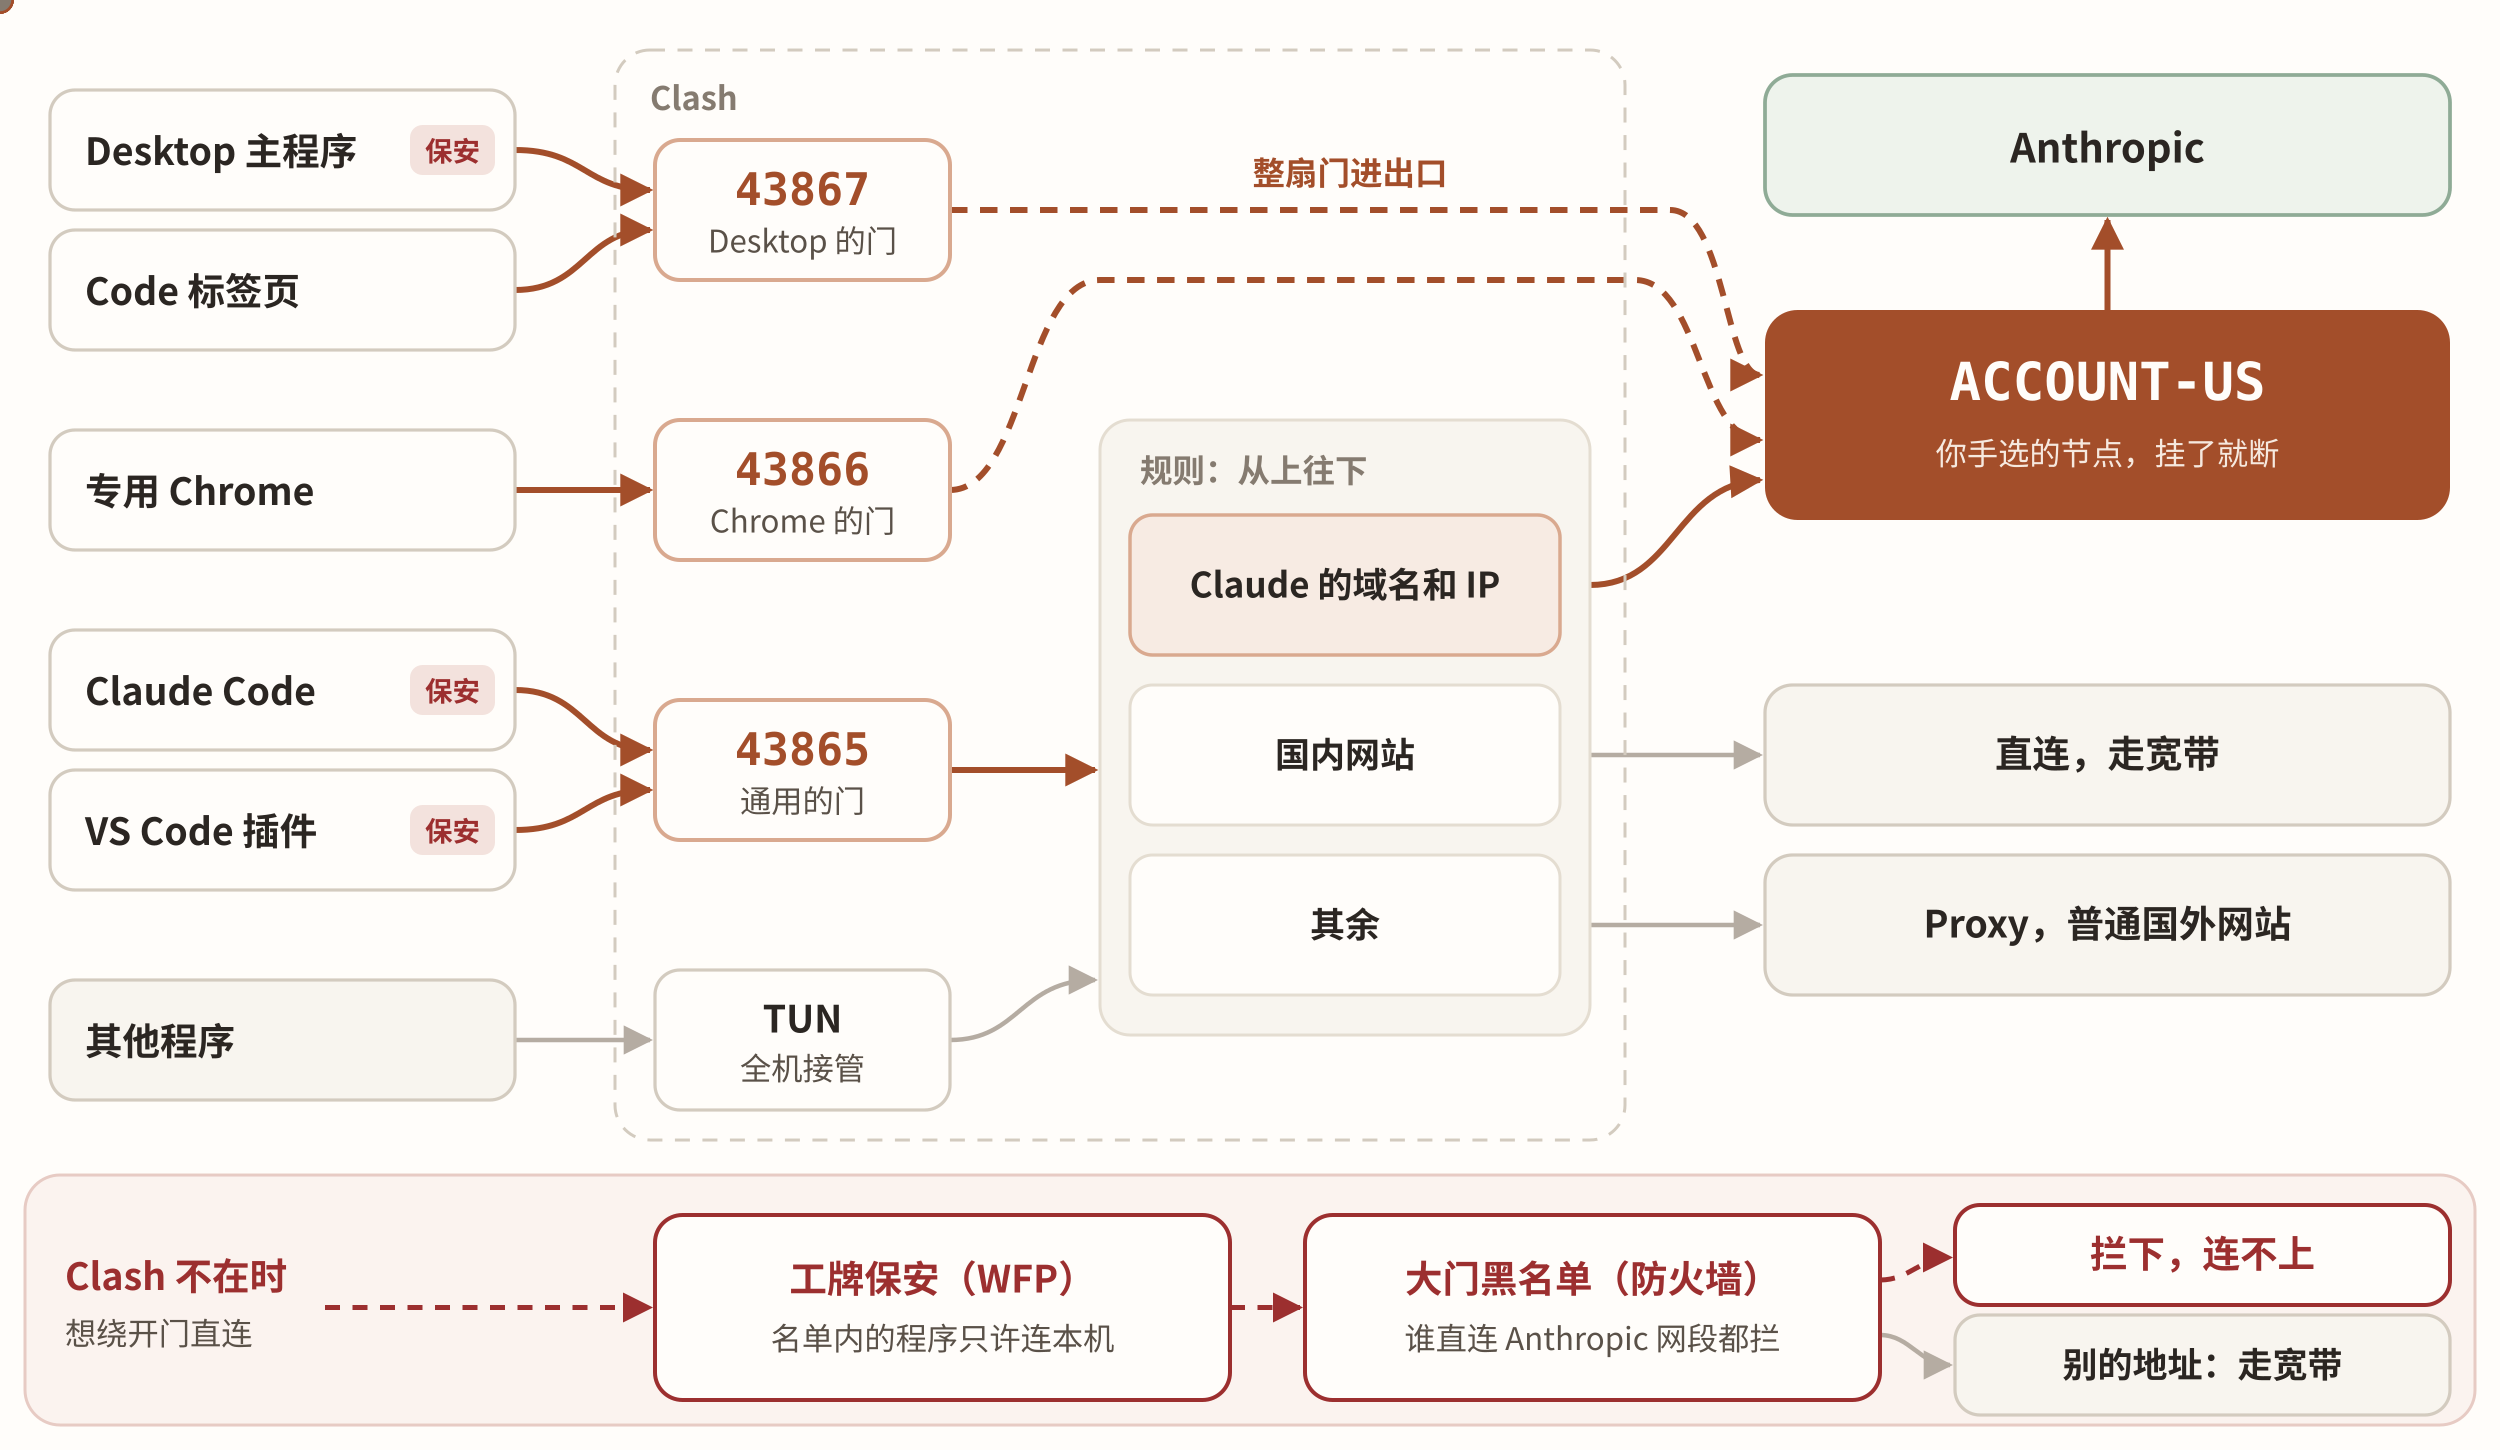
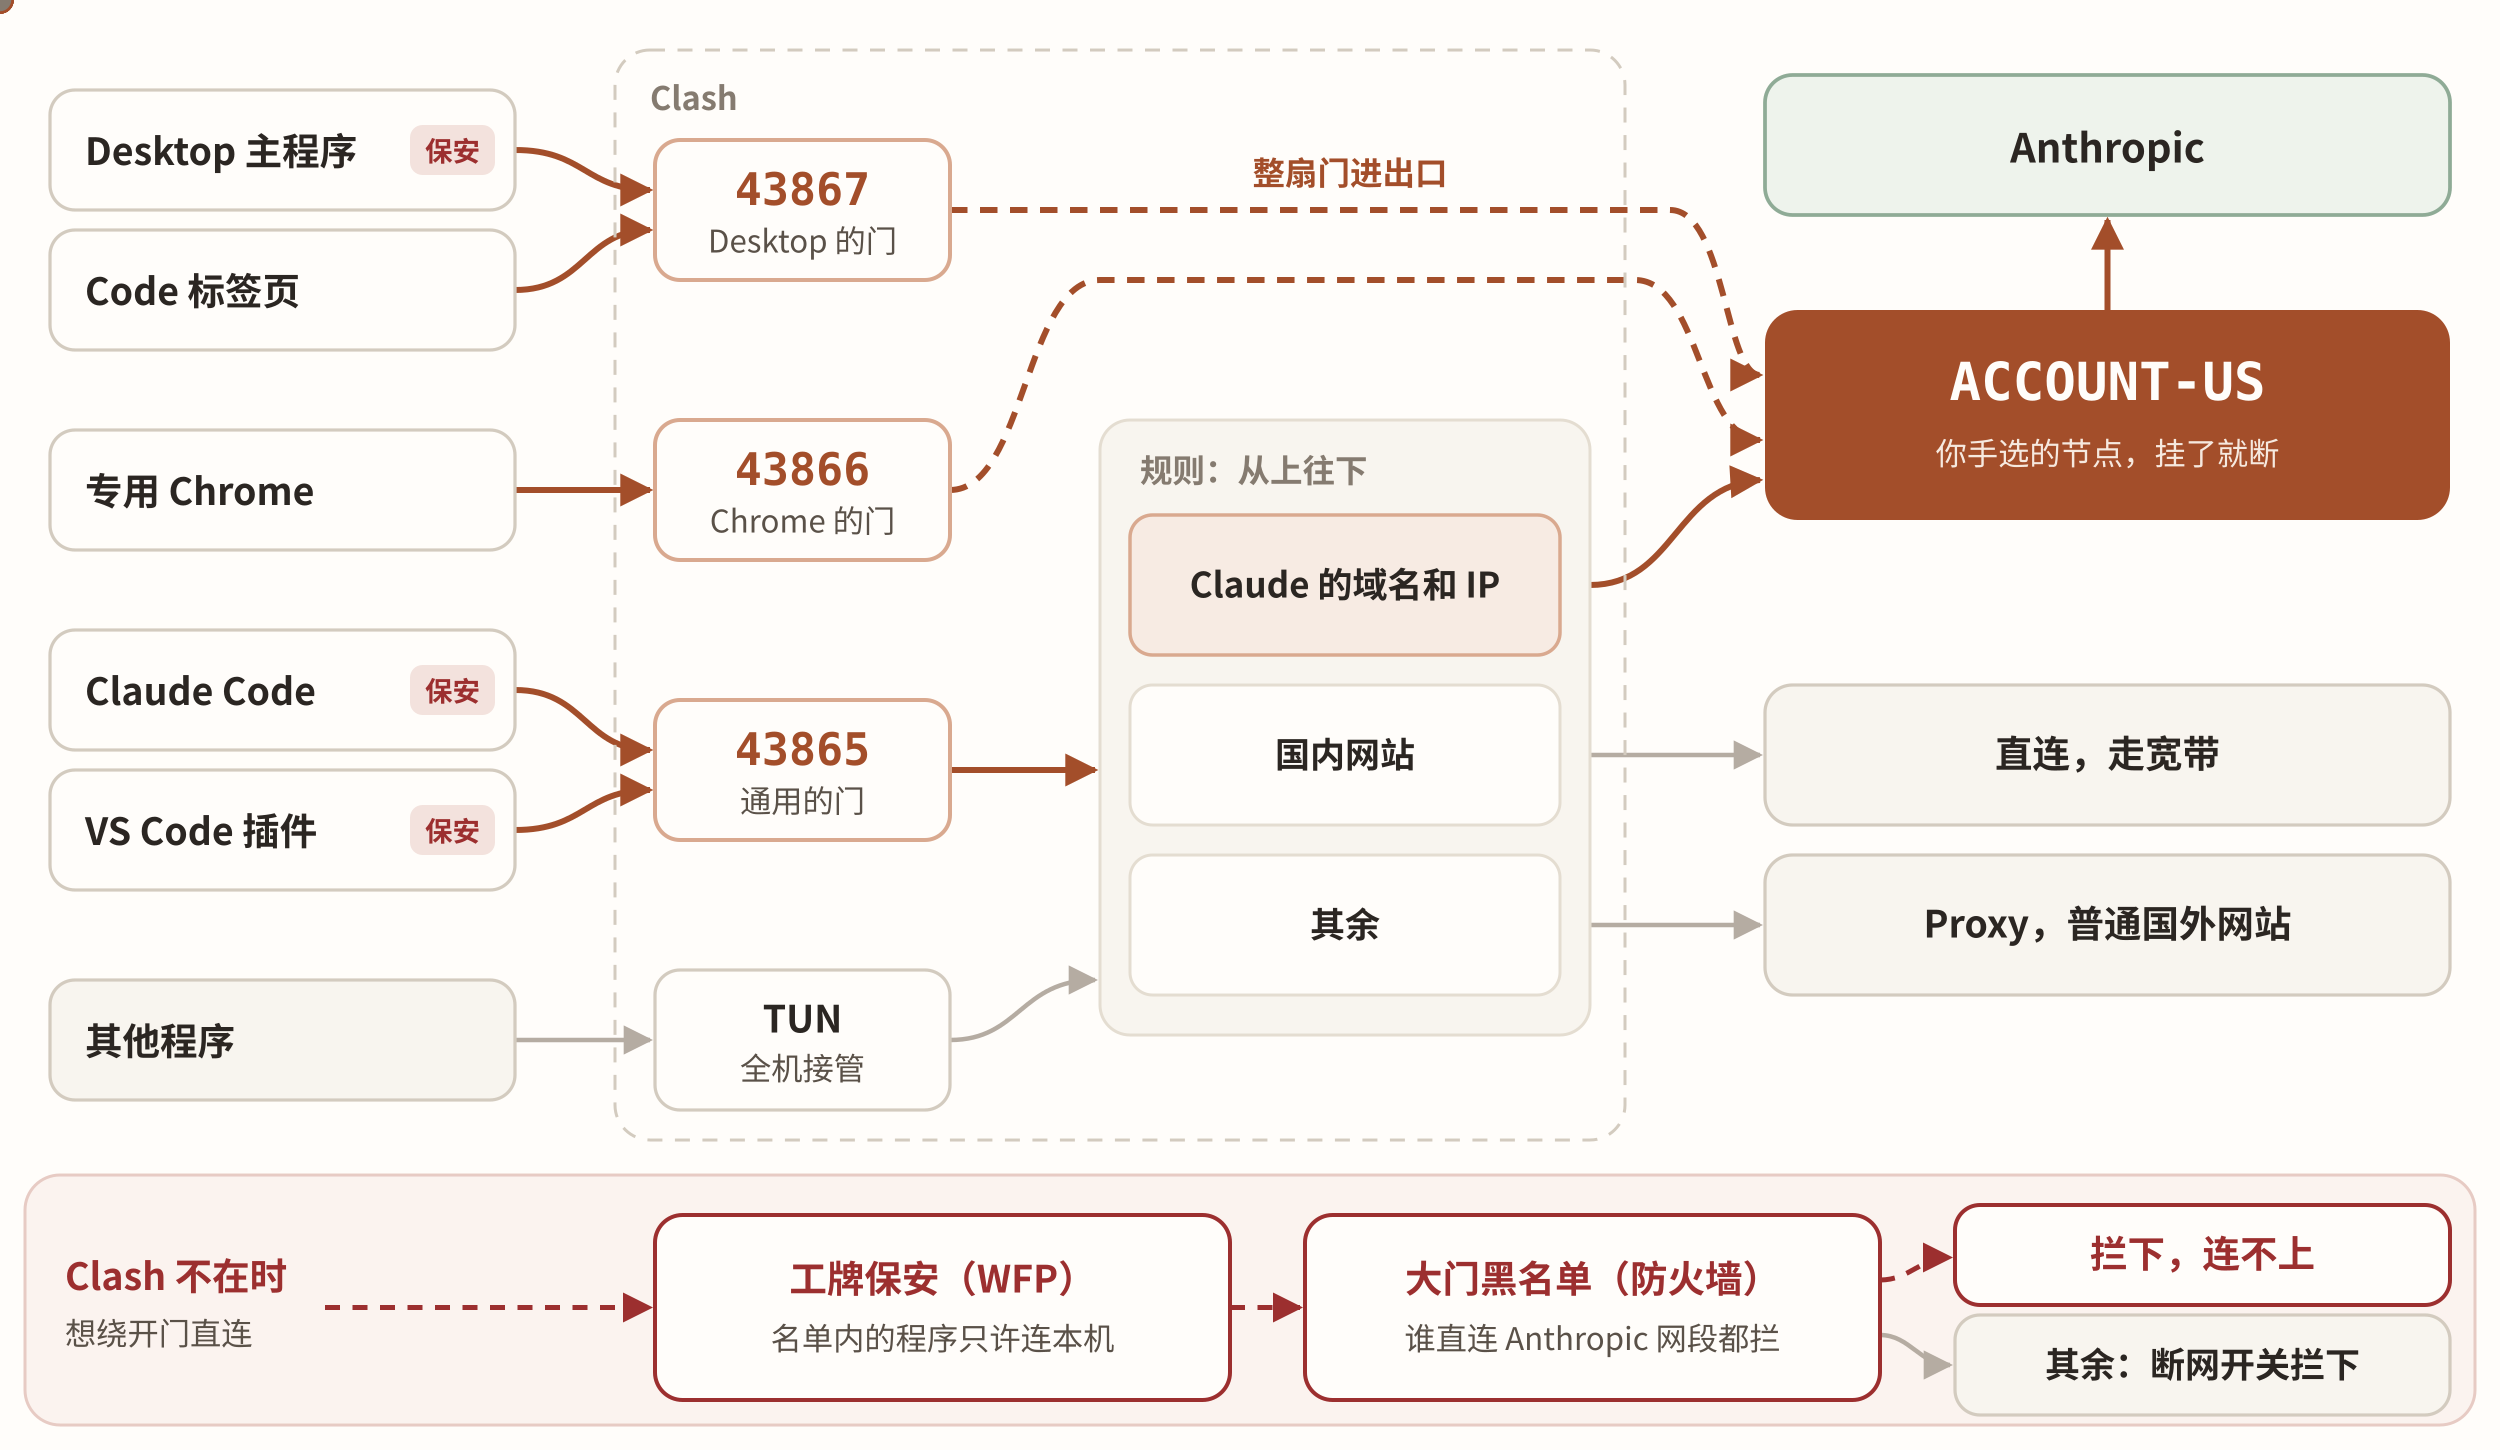
<svg xmlns="http://www.w3.org/2000/svg" id="flowmap" viewBox="0 0 1000 580" width="1000" height="580" role="img" aria-label="Claude 环境总架构：程序经三扇门和 TUN 进入 Clash，Claude 的流量都到 ACCOUNT-US；Clash 不在时由工牌保安和大门黑名单拦住直连">
  <defs>
    <style>
      .fm-t { font-family: "Microsoft YaHei UI", "Microsoft YaHei", "PingFang SC", "Noto Sans CJK SC", system-ui, sans-serif; }
      .fm-m { font-family: "Cascadia Mono", "Cascadia Code", Consolas, "SF Mono", ui-monospace, monospace; }
      .fm-b { font-size: 15px; font-weight: 700; fill: #2b2622; }
      .fm-s { font-size: 12.5px; fill: #5a5148; }
      .fm-h { font-size: 13px; font-weight: 700; fill: #857b70; }
      .fm-port { font-size: 18px; font-weight: 700; fill: #a34e2a; }
      .fm-note { font-size: 13px; font-weight: 700; fill: #a34e2a; }
      .fm-acc { font-size: 21px; font-weight: 700; fill: #fffdfa; }
      .fm-acs { font-size: 12.5px; fill: #f6e9df; }
      .fm-red { font-size: 15px; font-weight: 700; fill: #9c2f2f; }
      .fm-pill { font-size: 11px; font-weight: 700; fill: #9c2f2f; }
      .fm-box { fill: #fffdfa; stroke: #d3cbbf; stroke-width: 1.3; }
      .fm-door { fill: #fffdfa; stroke: #d9a98f; stroke-width: 1.6; }
      .fm-rules { fill: #f8f5ef; stroke: #e4ddd1; stroke-width: 1.2; }
      .fm-row { fill: #fffdfa; stroke: #e4ddd1; stroke-width: 1.2; }
      .fm-row1 { fill: #f7ebe3; stroke: #d9a98f; stroke-width: 1.4; }
      .fm-exit { fill: #a34e2a; }
      .fm-ok { fill: #eef3ec; stroke: #8fab96; stroke-width: 1.5; }
      .fm-mute { fill: #f8f5ef; stroke: #d3cbbf; stroke-width: 1.3; }
      .fm-zone { fill: none; stroke: #d3cbbf; stroke-width: 1.2; stroke-dasharray: 6 5; }
      .fm-band { fill: #fbf3ef; stroke: #e7cbc4; stroke-width: 1.2; }
      .fm-gate { fill: #fffdfa; stroke: #9c2f2f; stroke-width: 1.6; }
      .fm-pillbg { fill: #f3e2dd; }
      .fm-g { stroke: #b5aca2; stroke-width: 1.8; fill: none; }
      .fm-o { stroke: #a34e2a; stroke-width: 2.4; fill: none; }
      .fm-od { stroke: #a34e2a; stroke-width: 2.4; fill: none; stroke-dasharray: 7 5; }
      .fm-r { stroke: #9c2f2f; stroke-width: 2; fill: none; stroke-dasharray: 6 5; }
      .fm-ma { fill: #b5aca2; } .fm-mo { fill: #a34e2a; } .fm-mr { fill: #9c2f2f; }
      .fm-dot { fill: #a34e2a; }
      .fm-dotg { fill: #857b70; }
      @media (prefers-reduced-motion: reduce) { #ambient { display: none; } }
    </style>
    <marker id="fm-a" viewBox="0 0 10 10" refX="9" refY="5" markerWidth="6.5" markerHeight="6.5" orient="auto">
      <path d="M0,0 L10,5 L0,10 z" class="fm-ma" />
    </marker>
    <marker id="fm-c" viewBox="0 0 10 10" refX="9" refY="5" markerWidth="5.5" markerHeight="5.5" orient="auto">
      <path d="M0,0 L10,5 L0,10 z" class="fm-mo" />
    </marker>
    <marker id="fm-d" viewBox="0 0 10 10" refX="9" refY="5" markerWidth="6" markerHeight="6" orient="auto">
      <path d="M0,0 L10,5 L0,10 z" class="fm-mr" />
    </marker>
  </defs>
  <rect width="1000" height="580" fill="#fffdfa" />
  <rect class="fm-band" x="10" y="470" width="980" height="100" rx="14" />
  <path id="p-desktop" class="fm-p fm-o" d="M206,60 C234,60 234,76 260,76" marker-end="url(#fm-c)" />
  <path id="p-code" class="fm-p fm-o" d="M206,116 C234,116 234,92 260,92" marker-end="url(#fm-c)" />
  <path id="p-chrome" class="fm-p fm-o" d="M206,196 H260" marker-end="url(#fm-c)" />
  <path id="p-cli" class="fm-p fm-o" d="M206,276 C234,276 234,300 260,300" marker-end="url(#fm-c)" />
  <path id="p-plugin" class="fm-p fm-o" d="M206,332 C234,332 234,316 260,316" marker-end="url(#fm-c)" />
  <path id="p-other" class="fm-p fm-g" d="M206,416 H260" marker-end="url(#fm-a)" />
  <path id="p-d67-acc" class="fm-p fm-od" d="M380,84 H668 C690,84 690,150 704,150" marker-end="url(#fm-c)" />
  <path id="p-d66-acc" class="fm-p fm-od" d="M380,196 C410,196 410,112 440,112 H654 C680,112 680,176 704,176" marker-end="url(#fm-c)" />
  <path id="p-d65-box" class="fm-p fm-o" d="M380,308 H438" marker-end="url(#fm-c)" />
  <path id="p-tun-box" class="fm-p fm-g" d="M380,416 C408,416 408,392 438,392" marker-end="url(#fm-a)" />
  <path id="p-r1-acc" class="fm-p fm-o" d="M636,234 C670,234 670,194 704,192" marker-end="url(#fm-c)" />
  <path id="p-r2-direct" class="fm-p fm-g" d="M636,302 H704" marker-end="url(#fm-a)" />
  <path id="p-r3-proxy" class="fm-p fm-g" d="M636,370 H704" marker-end="url(#fm-a)" />
  <path id="p-acc-anth" class="fm-p fm-o" d="M843,124 V88" marker-end="url(#fm-c)" />
  <path id="p-off-g1" class="fm-p fm-r" d="M130,523 H260" marker-end="url(#fm-d)" />
  <path id="p-g1-g2" class="fm-p fm-r" d="M492,523 H520" marker-end="url(#fm-d)" />
  <path id="p-g2-end" class="fm-p fm-r" d="M752,512 C764,512 768,503 780,503" marker-end="url(#fm-d)" />
  <path id="p-g2-wan" class="fm-p fm-g" d="M752,534 C764,534 768,546 780,546" marker-end="url(#fm-a)" />
  <rect id="n-clash" class="fm-zone" x="246" y="20" width="404" height="436" rx="14" />
  <text id="t-clash" x="260" y="44" class="fm-t fm-h">Clash</text>
  <text id="n-note" x="540" y="74" text-anchor="middle" class="fm-n fm-t fm-note">整扇门进出口</text>
  <g id="n-desktop" class="fm-n fm-pick" data-pick="desktop">
    <rect class="fm-box" x="20" y="36" width="186" height="48" rx="10" />
    <text x="34" y="66" class="fm-t fm-b">Desktop 主程序</text>
    <rect class="fm-pillbg" x="164" y="50" width="34" height="20" rx="5" />
    <text x="181" y="64.5" text-anchor="middle" class="fm-t fm-pill">保安</text>
  </g>
  <g id="n-code" class="fm-n fm-pick" data-pick="code">
    <rect class="fm-box" x="20" y="92" width="186" height="48" rx="10" />
    <text x="34" y="122" class="fm-t fm-b">Code 标签页</text>
  </g>
  <g id="n-chrome" class="fm-n fm-pick" data-pick="chrome">
    <rect class="fm-box" x="20" y="172" width="186" height="48" rx="10" />
    <text x="34" y="202" class="fm-t fm-b">专用 Chrome</text>
  </g>
  <g id="n-cli" class="fm-n fm-pick" data-pick="cli">
    <rect class="fm-box" x="20" y="252" width="186" height="48" rx="10" />
    <text x="34" y="282" class="fm-t fm-b">Claude Code</text>
    <rect class="fm-pillbg" x="164" y="266" width="34" height="20" rx="5" />
    <text x="181" y="280.5" text-anchor="middle" class="fm-t fm-pill">保安</text>
  </g>
  <g id="n-plugin" class="fm-n fm-pick" data-pick="plugin">
    <rect class="fm-box" x="20" y="308" width="186" height="48" rx="10" />
    <text x="34" y="338" class="fm-t fm-b">VS Code 插件</text>
    <rect class="fm-pillbg" x="164" y="322" width="34" height="20" rx="5" />
    <text x="181" y="336.5" text-anchor="middle" class="fm-t fm-pill">保安</text>
  </g>
  <g id="n-other" class="fm-n fm-pick" data-pick="other">
    <rect class="fm-mute" x="20" y="392" width="186" height="48" rx="10" />
    <text x="34" y="422" class="fm-t fm-b">其他程序</text>
  </g>
  <g id="n-d67" class="fm-n">
    <rect class="fm-door" x="262" y="56" width="118" height="56" rx="10" />
    <text x="321" y="82" text-anchor="middle" class="fm-m fm-port">43867</text>
    <text x="321" y="101" text-anchor="middle" class="fm-t fm-s">Desktop 的门</text>
  </g>
  <g id="n-d66" class="fm-n">
    <rect class="fm-door" x="262" y="168" width="118" height="56" rx="10" />
    <text x="321" y="194" text-anchor="middle" class="fm-m fm-port">43866</text>
    <text x="321" y="213" text-anchor="middle" class="fm-t fm-s">Chrome 的门</text>
  </g>
  <g id="n-d65" class="fm-n">
    <rect class="fm-door" x="262" y="280" width="118" height="56" rx="10" />
    <text x="321" y="306" text-anchor="middle" class="fm-m fm-port">43865</text>
    <text x="321" y="325" text-anchor="middle" class="fm-t fm-s">通用的门</text>
  </g>
  <g id="n-tun" class="fm-n">
    <rect class="fm-box" x="262" y="388" width="118" height="56" rx="10" />
    <text x="321" y="413" text-anchor="middle" class="fm-t fm-b">TUN</text>
    <text x="321" y="432" text-anchor="middle" class="fm-t fm-s">全机接管</text>
  </g>
  <g id="n-rules" class="fm-n">
    <rect class="fm-rules" x="440" y="168" width="196" height="246" rx="12" />
    <text x="456" y="193" class="fm-t fm-h">规则：从上往下</text>
  </g>
  <g id="n-r1" class="fm-n">
    <rect class="fm-row1" x="452" y="206" width="172" height="56" rx="9" />
    <text x="538" y="239" text-anchor="middle" class="fm-t fm-b" style="font-size:14px">Claude 的域名和 IP</text>
  </g>
  <g id="n-r2" class="fm-n">
    <rect class="fm-row" x="452" y="274" width="172" height="56" rx="9" />
    <text x="538" y="307" text-anchor="middle" class="fm-t fm-b" style="font-size:14px">国内网站</text>
  </g>
  <g id="n-r3" class="fm-n">
    <rect class="fm-row" x="452" y="342" width="172" height="56" rx="9" />
    <text x="538" y="375" text-anchor="middle" class="fm-t fm-b" style="font-size:14px">其余</text>
  </g>
  <g id="n-anth" class="fm-n">
    <rect class="fm-ok" x="706" y="30" width="274" height="56" rx="11" />
    <text x="843" y="65" text-anchor="middle" class="fm-t fm-b" style="font-size:16px">Anthropic</text>
  </g>
  <g id="n-acc" class="fm-n">
    <rect class="fm-exit" x="706" y="124" width="274" height="84" rx="13" />
    <text x="843" y="160" text-anchor="middle" class="fm-m fm-acc">ACCOUNT-US</text>
    <text x="843" y="186" text-anchor="middle" class="fm-t fm-acs">你手选的节点，挂了就断</text>
  </g>
  <g id="n-direct" class="fm-n">
    <rect class="fm-mute" x="706" y="274" width="274" height="56" rx="11" />
    <text x="843" y="307" text-anchor="middle" class="fm-t fm-b">直连，走宽带</text>
  </g>
  <g id="n-proxy" class="fm-n">
    <rect class="fm-mute" x="706" y="342" width="274" height="56" rx="11" />
    <text x="843" y="375" text-anchor="middle" class="fm-t fm-b">Proxy，普通国外网站</text>
  </g>
  <g id="n-off" class="fm-n">
    <text x="26" y="516" class="fm-t fm-red">Clash 不在时</text>
    <text x="26" y="538" class="fm-t fm-s">想绕开门直连</text>
  </g>
  <g id="n-g1" class="fm-n">
    <rect class="fm-gate" x="262" y="486" width="230" height="74" rx="11" />
    <text x="377" y="517" text-anchor="middle" class="fm-t fm-red">工牌保安（WFP）</text>
    <text x="377" y="540" text-anchor="middle" class="fm-t fm-s">名单内的程序只许连本机</text>
  </g>
  <g id="n-g2" class="fm-n">
    <rect class="fm-gate" x="522" y="486" width="230" height="74" rx="11" />
    <text x="637" y="517" text-anchor="middle" class="fm-t fm-red">大门黑名单（防火墙）</text>
    <text x="637" y="540" text-anchor="middle" class="fm-t fm-s">谁直连 Anthropic 网段都拦</text>
  </g>
  <g id="n-end" class="fm-n">
    <rect class="fm-gate" x="782" y="482" width="198" height="40" rx="10" />
    <text x="881" y="507" text-anchor="middle" class="fm-t fm-red">拦下，连不上</text>
  </g>
  <g id="n-wan" class="fm-n">
    <rect class="fm-mute" x="782" y="526" width="198" height="40" rx="10" />
-     <text x="881" y="551" text-anchor="middle" class="fm-t fm-b" style="font-size:14px">别的地址：走宽带</text>
+     <text x="881" y="551" text-anchor="middle" class="fm-t fm-b" style="font-size:14px">其余：断网开关拦下</text>
  </g>
  <g id="ambient">
    <circle r="5.5" class="fm-dot">
      <animateMotion dur="3.2s" repeatCount="indefinite" path="M206,60 C234,60 234,84 262,84 H668 C690,84 690,150 704,150" />
    </circle>
    <circle r="5.5" class="fm-dot">
      <animateMotion dur="3.6s" repeatCount="indefinite" begin="0.6s" path="M206,116 C234,116 234,84 262,84 H668 C690,84 690,150 704,150" />
    </circle>
    <circle r="5.5" class="fm-dot">
      <animateMotion dur="3.4s" repeatCount="indefinite" begin="0.3s" path="M206,196 H380 C410,196 410,112 440,112 H654 C680,112 680,176 704,176" />
    </circle>
    <circle r="5.5" class="fm-dot">
      <animateMotion dur="3.8s" repeatCount="indefinite" begin="0.9s" path="M206,276 C234,276 234,308 262,308 H440 L538,234 H636 C670,234 670,194 704,192" />
    </circle>
    <circle r="5.5" class="fm-dot">
      <animateMotion dur="4s" repeatCount="indefinite" begin="1.6s" path="M206,332 C234,332 234,308 262,308 H440 L538,234 H636 C670,234 670,194 704,192" />
    </circle>
    <circle r="5.5" class="fm-dot">
      <animateMotion dur="1.4s" repeatCount="indefinite" path="M843,124 V88" />
    </circle>
    <circle r="4.5" class="fm-dotg">
      <animateMotion dur="4.6s" repeatCount="indefinite" begin="1.2s" path="M206,416 H380 C408,416 408,392 440,392 L538,370 H704" />
    </circle>
  </g>
</svg>
